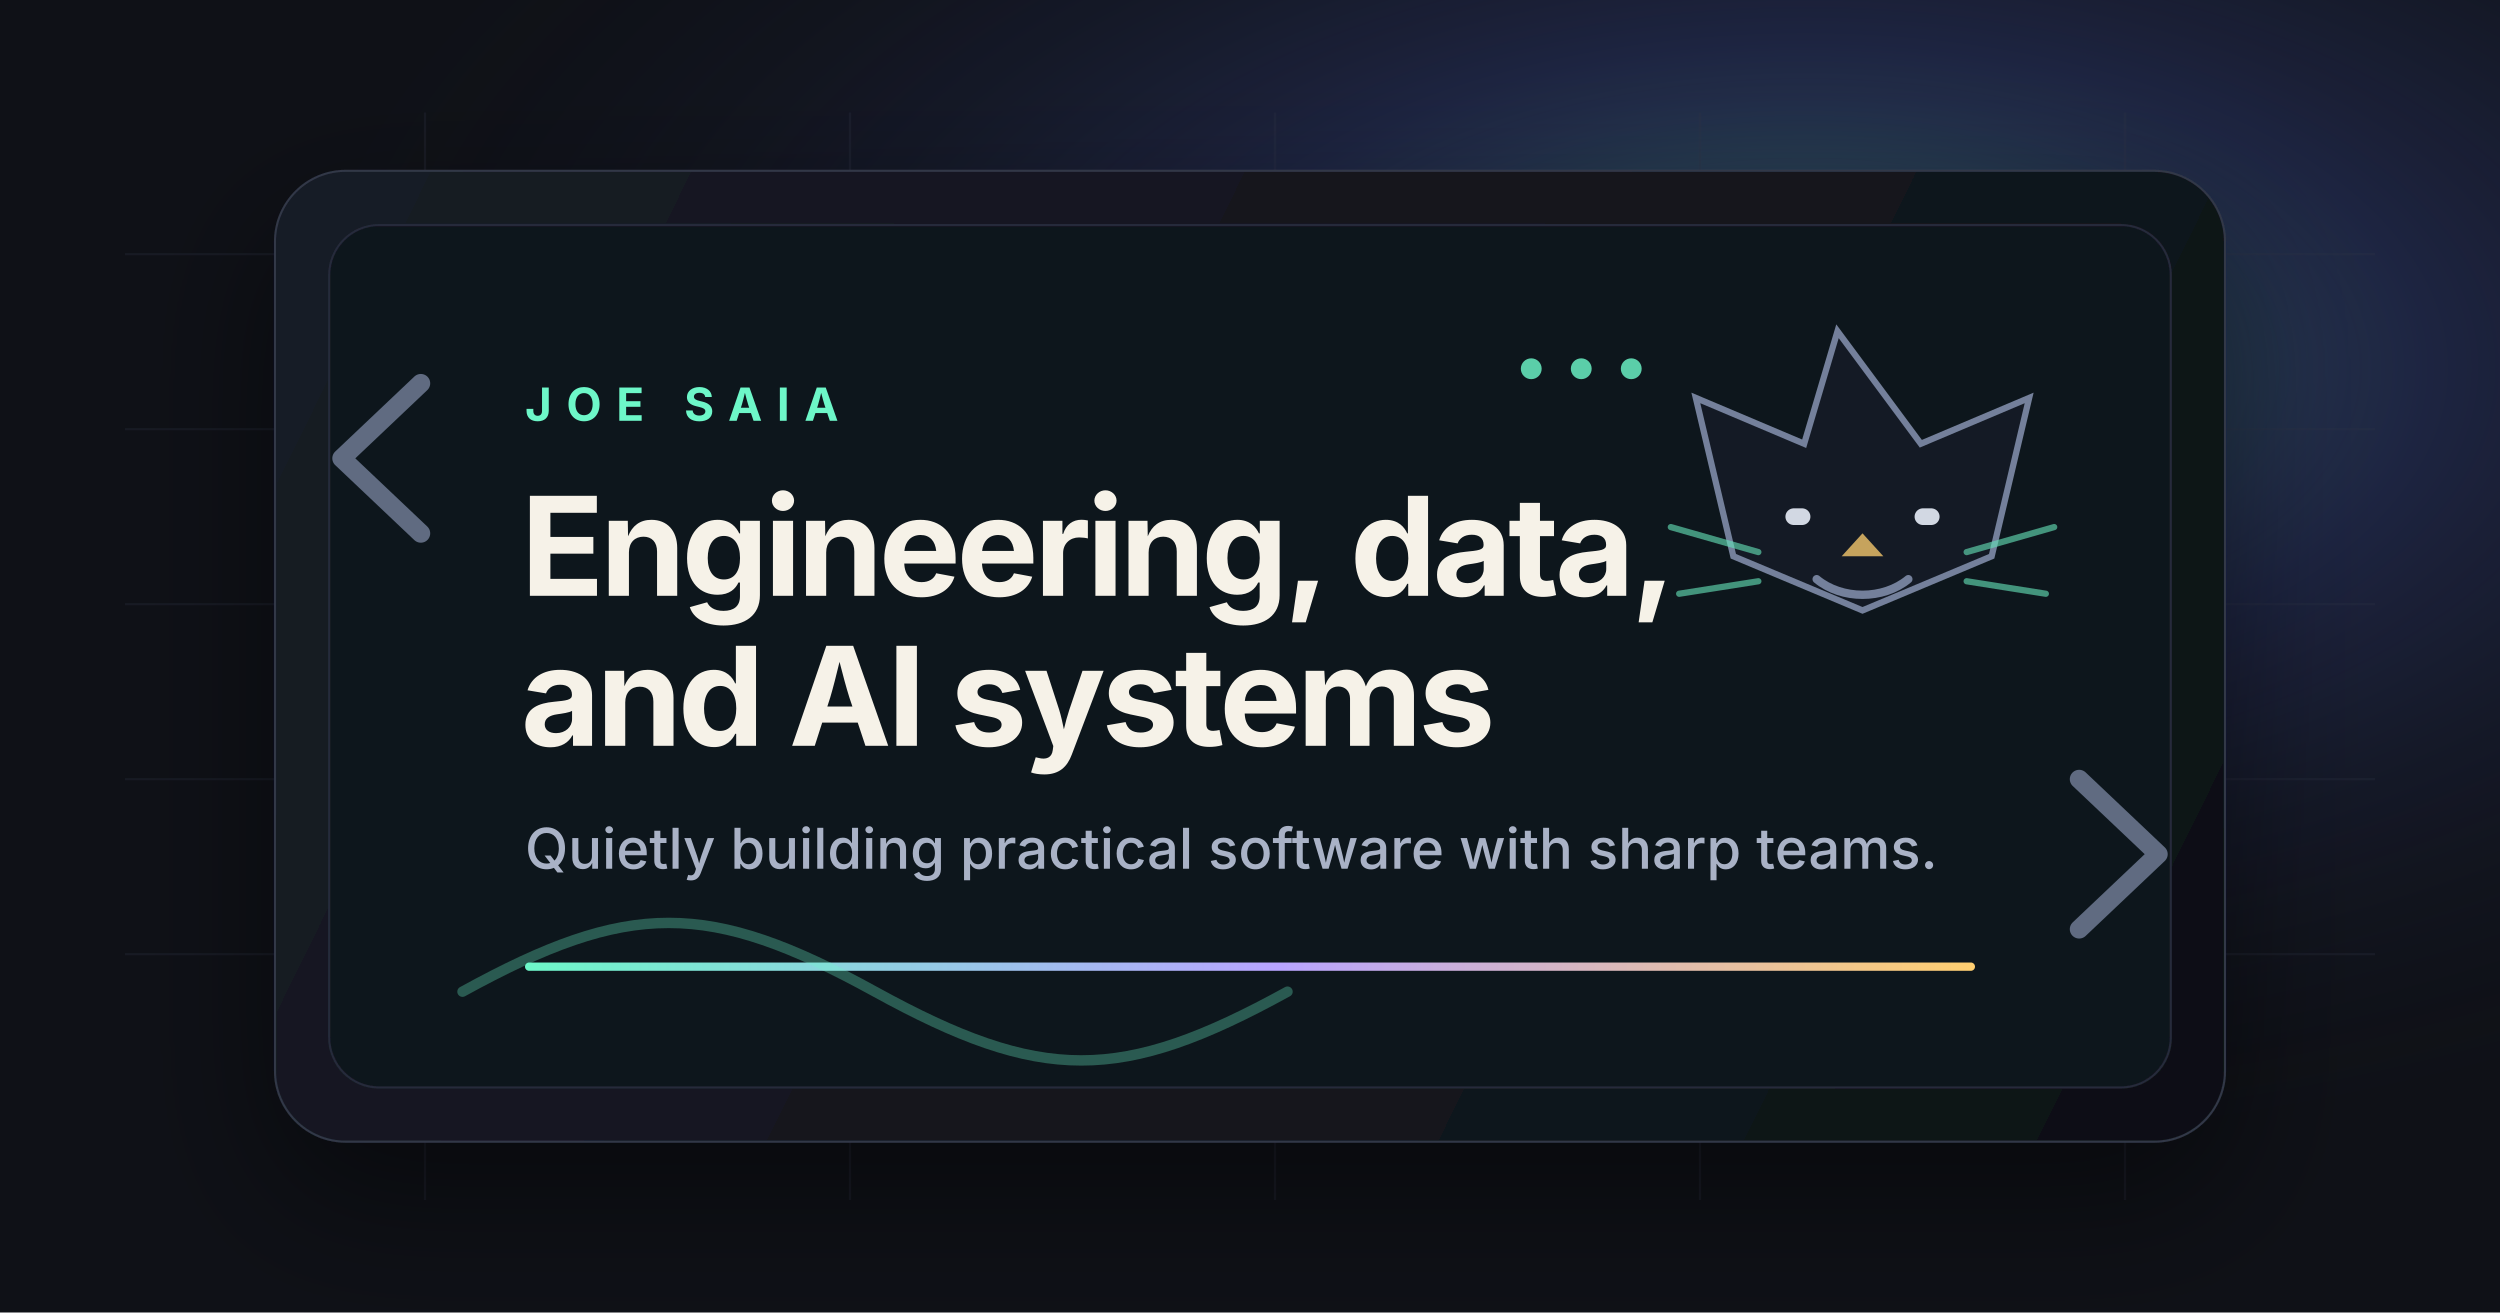
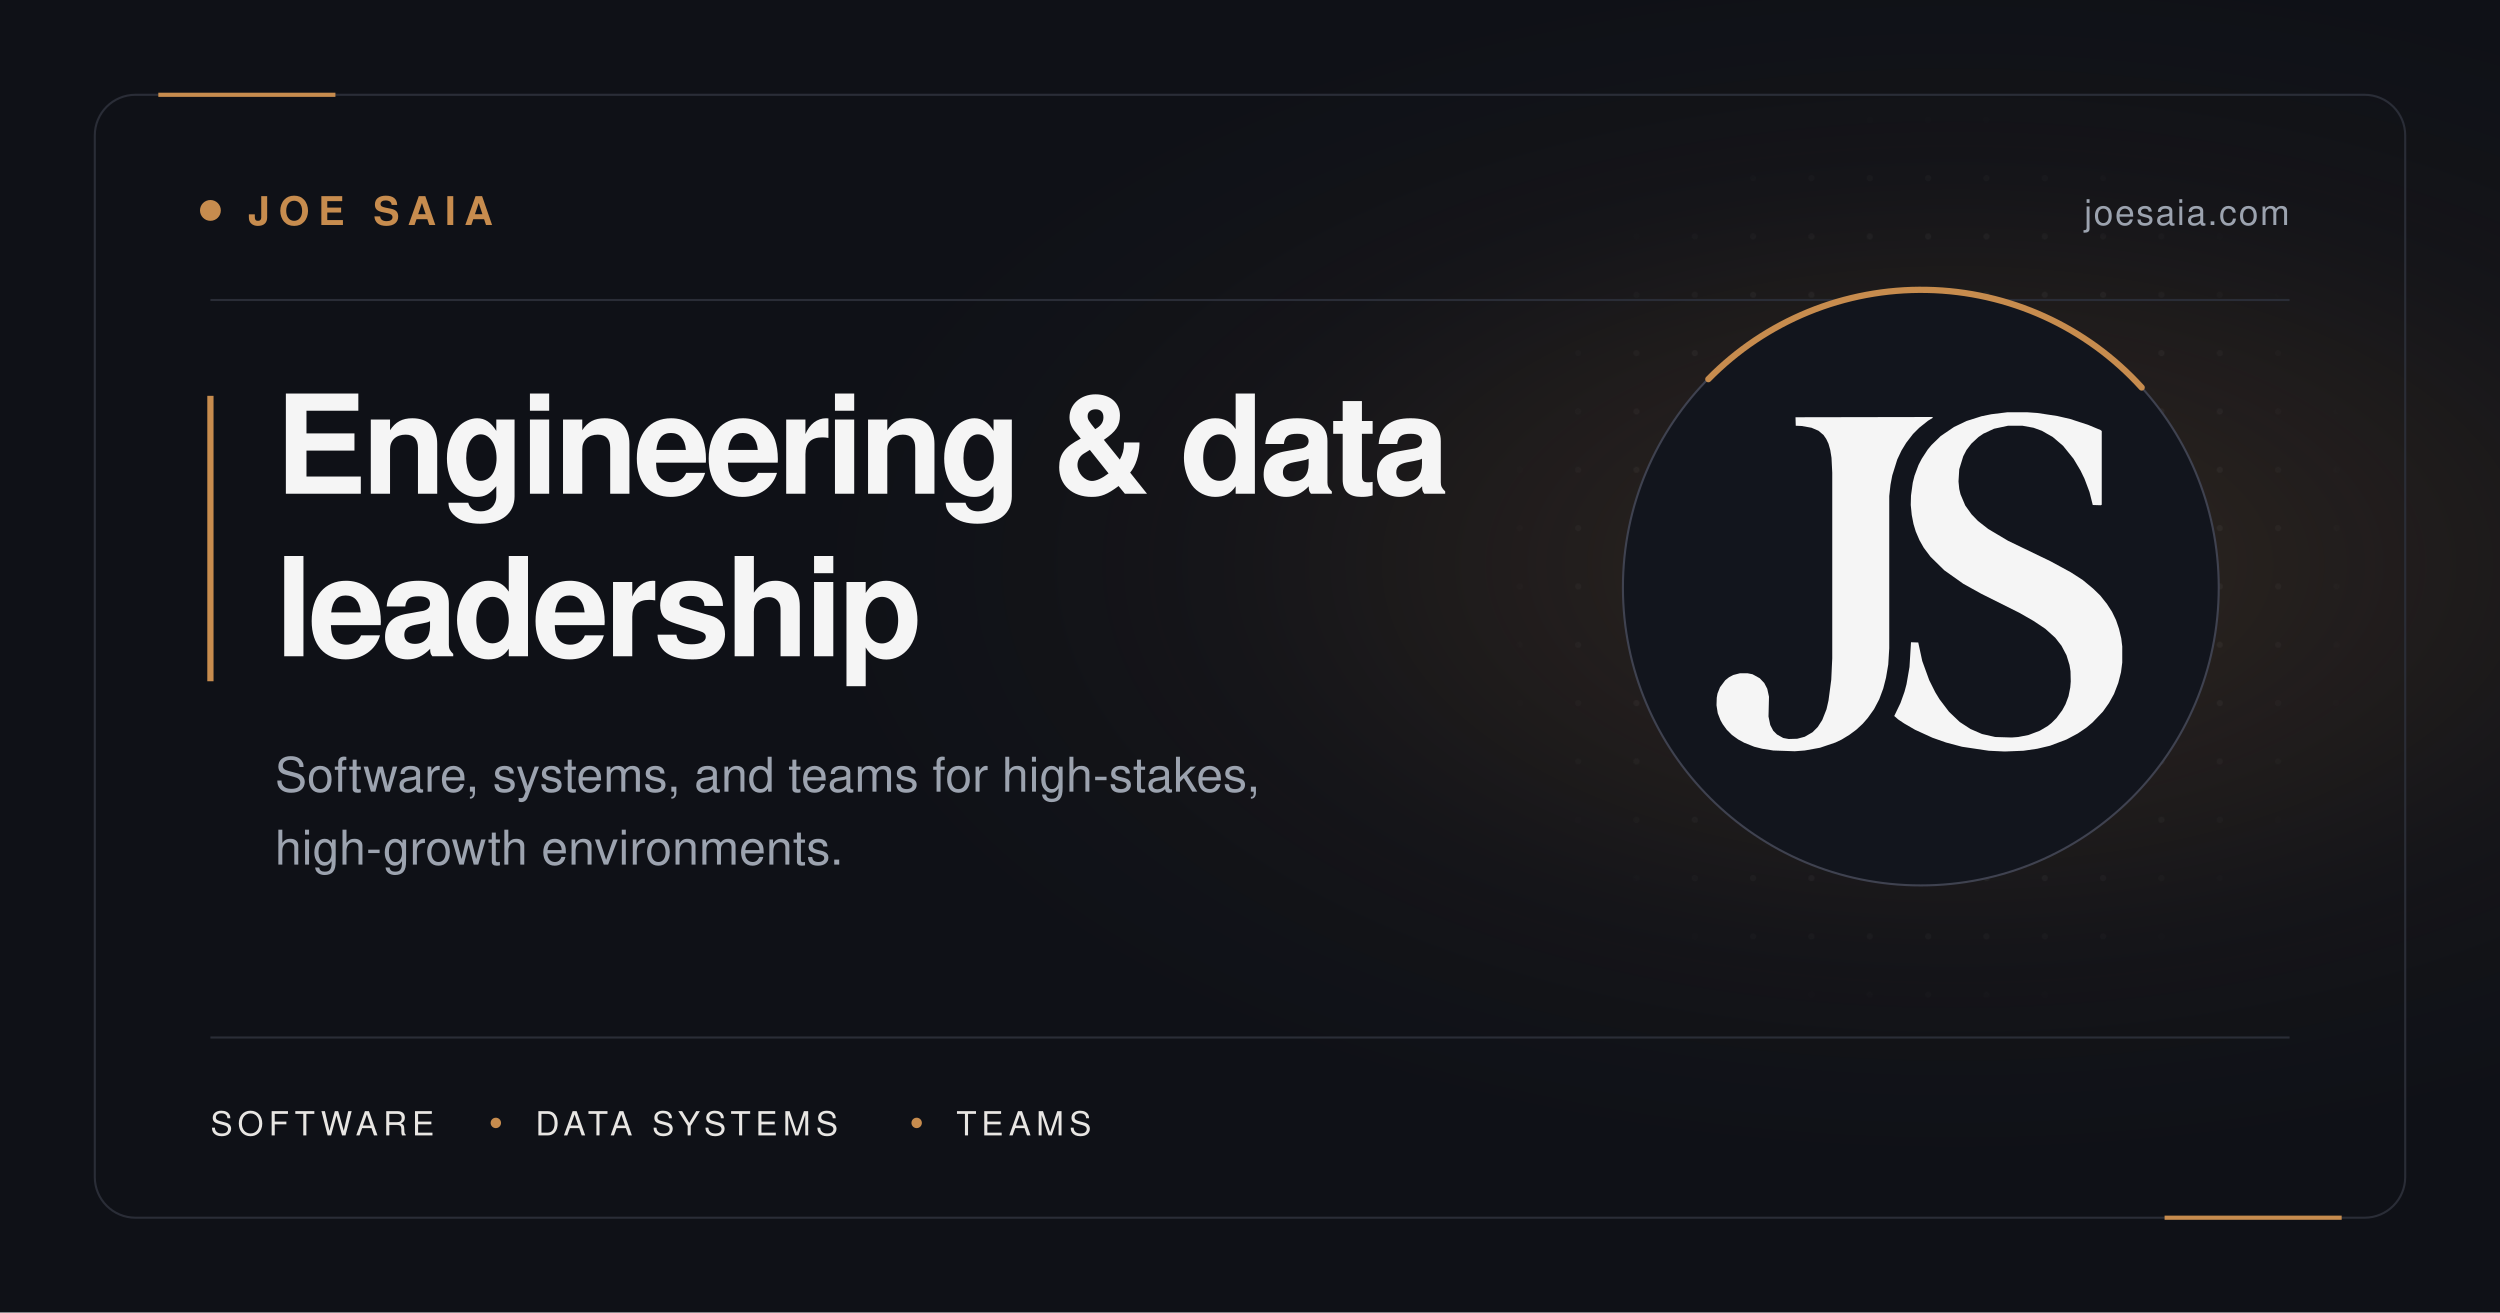
<svg xmlns="http://www.w3.org/2000/svg" width="1200" height="630" viewBox="0 0 1200 630" role="img" aria-labelledby="title description">
  <defs>
-     <radialGradient id="glow" cx="72%" cy="28%" r="62%">
-       <stop offset="0" stop-color="#6df7c8" stop-opacity="0.42" />
-       <stop offset="0.4" stop-color="#5f7cff" stop-opacity="0.18" />
+     <radialGradient id="copper-glow" cx="78%" cy="43%" r="49%">
+       <stop offset="0" stop-color="#c78c4e" stop-opacity="0.18" />
+       <stop offset="0.58" stop-color="#c78c4e" stop-opacity="0.04" />
      <stop offset="1" stop-color="#0f1117" stop-opacity="0" />
    </radialGradient>
-     <linearGradient id="panel" x1="160" x2="1040" y1="98" y2="532" gradientUnits="userSpaceOnUse">
-       <stop offset="0" stop-color="#171b25" />
-       <stop offset="1" stop-color="#0f1117" />
-     </linearGradient>
-     <linearGradient id="accent" x1="252" x2="948" y1="438" y2="438" gradientUnits="userSpaceOnUse">
-       <stop offset="0" stop-color="#6df7c8" />
-       <stop offset="0.52" stop-color="#b8a4ff" />
-       <stop offset="1" stop-color="#ffcf70" />
-     </linearGradient>
-     <filter id="soft-shadow" x="-20%" y="-20%" width="140%" height="140%">
-       <feDropShadow dx="0" dy="26" stdDeviation="34" flood-color="#02040a" flood-opacity="0.48" />
-     </filter>
+     <pattern id="dot-grid" width="28" height="28" patternUnits="userSpaceOnUse">
+       <circle cx="1.5" cy="1.5" r="1.5" fill="#e8e6e3" opacity="0.08" />
+     </pattern>
+     <radialGradient id="grid-fade" cx="50%" cy="50%" r="50%">
+       <stop offset="0" stop-color="white" />
+       <stop offset="0.68" stop-color="white" stop-opacity="0.72" />
+       <stop offset="1" stop-color="black" />
+     </radialGradient>
+     <mask id="grid-mask">
+       <rect x="716" y="52" width="420" height="440" fill="url(#grid-fade)" />
+     </mask>
+     <clipPath id="monogram-clip">
+       <circle cx="922" cy="282" r="143" />
+     </clipPath>
  </defs>
  <rect width="1200" height="630" fill="#0f1117" />
-   <rect width="1200" height="630" fill="url(#glow)" />
-   <g opacity="0.28" stroke="#2d3446" stroke-width="1">
-     <path d="M60 122H1140" />
-     <path d="M60 206H1140" />
-     <path d="M60 290H1140" />
-     <path d="M60 374H1140" />
-     <path d="M60 458H1140" />
-     <path d="M204 54V576" />
-     <path d="M408 54V576" />
-     <path d="M612 54V576" />
-     <path d="M816 54V576" />
-     <path d="M1020 54V576" />
+   <rect width="1200" height="630" fill="url(#copper-glow)" />
+   <path d="M716 52H1136V492H716Z" fill="url(#dot-grid)" mask="url(#grid-mask)" opacity="0.75" />
+   <rect x="45.5" y="45.5" width="1109" height="539" rx="19.5" fill="none" stroke="#2a2d37" />
+   <path d="M76 45.5H161M1039 584.5H1124" stroke="#c78c4e" stroke-width="2" />
+   <g font-family="Helvetica Neue, Helvetica, Arial, sans-serif">
+     <circle cx="101" cy="101" r="5" fill="#c78c4e" />
+     <text x="119" y="108" fill="#c78c4e" font-size="19" font-weight="600" letter-spacing="4.2">JOE SAIA</text>
+     <text x="1099" y="108" fill="#9ca3af" font-size="17" font-weight="500" letter-spacing="0.8" text-anchor="end">joesaia.com</text>
+     <path d="M101 144H1099" stroke="#2a2d37" />
+     <path d="M101 190V327" stroke="#c78c4e" stroke-width="3" />
+     <text x="132" y="237" fill="#f5f5f5" font-size="66" font-weight="600" letter-spacing="-2.2">Engineering &amp; data</text>
+     <text x="132" y="315" fill="#f5f5f5" font-size="66" font-weight="600" letter-spacing="-2.2">leadership</text>
+     <text x="132" y="380" fill="#9ca3af" font-size="23" font-weight="400" letter-spacing="0.1">Software, systems, and teams for high-stakes,</text>
+     <text x="132" y="415" fill="#9ca3af" font-size="23" font-weight="400" letter-spacing="0.1">high-growth environments.</text>
+     <path d="M101 498H1099" stroke="#2a2d37" />
+     <text x="101" y="545" fill="#e8e6e3" font-size="16" font-weight="500" letter-spacing="2.5">SOFTWARE</text>
+     <circle cx="238" cy="539" r="2.5" fill="#c78c4e" />
+     <text x="257" y="545" fill="#e8e6e3" font-size="16" font-weight="500" letter-spacing="2.5">DATA SYSTEMS</text>
+     <circle cx="440" cy="539" r="2.5" fill="#c78c4e" />
+     <text x="459" y="545" fill="#e8e6e3" font-size="16" font-weight="500" letter-spacing="2.5">TEAMS</text>
  </g>
-   <g filter="url(#soft-shadow)">
-     <rect x="132" y="82" width="936" height="466" rx="34" fill="url(#panel)" stroke="#303747" />
-     <rect x="158" y="108" width="884" height="414" rx="24" fill="#11151f" stroke="#252b3a" />
+   <g clip-path="url(#monogram-clip)">
+     <circle cx="922" cy="282" r="143" fill="#12151d" />
+     <path d="M320.25 142 L183 142.25 L183.25 150.75 L189.25 151 L199 152.75 L206 155.75 L211 160 L213.75 164 L216 168.75 L217.75 175 L219 182.75 L219.75 197.75 L219.75 383.25 L218.75 404.75 L216 425.5 L214 434.25 L209.75 445 L205.25 452 L200 457.25 L192.25 461.75 L184.75 463.75 L176.25 464 L170.75 463 L164.5 459.5 L160.75 455.75 L157.75 450 L156 441.5 L156.5 421.75 L154.75 413.75 L151.75 408 L147.25 403.25 L140 399.25 L135 398.25 L127.5 398.25 L120.75 400 L116.5 402.25 L112.75 405.25 L107.5 412.25 L105 418.5 L104.25 422.75 L104 430.25 L105.25 438.25 L108 445.25 L110.25 449.25 L114.25 454.75 L119.5 460 L125.75 464.5 L131.75 467.75 L141.75 471.75 L149.75 473.75 L160.75 475.5 L182.25 476.25 L192.25 475.5 L207.5 472.75 L223 467.5 L229.25 464.5 L237 459.75 L243.75 454.75 L250.25 448.75 L255.25 443 L261.5 434.25 L266.75 424.25 L270.75 413.5 L273.5 402.75 L275.75 389.5 L276.75 373.25 L276.75 221 L278 209.75 L279.75 200.5 L284.75 184.5 L289 175.5 L293.75 167.75 L300.5 159 L306.75 152.75 L315.5 145.75 L320 143 Z M425 138 L414.5 137.25 L395 137.25 L378.75 139.25 L369 141.25 L354 146 L341.5 152 L328.25 161 L319 170 L315.25 174.5 L309.25 183.75 L306 190 L302 200.75 L300.25 207.75 L298.5 220.5 L298.25 230 L299.25 240 L301 249 L303.25 256.5 L307 265.25 L311.25 272.75 L318 281.75 L331.75 295.25 L350.75 308.75 L368.75 318.75 L406.75 337.75 L420.75 345.75 L432.75 353.75 L442.75 362.75 L449 370.75 L454 380.25 L457 390 L458 396.25 L458.25 406.5 L457.75 412.5 L456 421.25 L453 429.25 L449.75 435.25 L444 443 L439 448 L435.25 451 L427.25 455.75 L416 460 L405.75 462 L399.25 462.5 L382.75 462 L369.5 459 L358 454 L347.25 447 L336.5 436.75 L327 424.25 L322.75 417.25 L316.75 405.25 L309.75 386 L305.75 367.5 L298.5 367.25 L297 392 L294 409.25 L292 416.75 L288 428 L281.75 441 L285.75 444.5 L291.75 448.5 L302.5 454.75 L320 462.75 L333.5 467.5 L349.5 471.75 L376.25 475.75 L392.25 476.5 L411 475.75 L424.75 473.75 L437.5 470.75 L454 464.5 L465.25 458.5 L473.75 452.75 L480 447.5 L490.5 436.5 L496.5 428 L501.5 419 L505.75 408 L508.5 397.25 L509.75 387.5 L509.75 371.5 L508.75 363.25 L506.5 353.75 L503.5 345 L499.5 336.75 L494.5 329 L487.75 320.5 L480.5 313.5 L470.25 305 L458.25 297.25 L438 286.25 L395.5 265.75 L375.75 254 L365.5 246 L359 239.25 L352.75 230.5 L348 219.25 L346.75 214 L346 206.5 L346.75 194.25 L350.75 181.25 L354 175 L358.75 168.75 L366 162 L370.75 158.75 L381.5 153.75 L395.5 150.75 L410 150.75 L421 152.75 L429.25 155.75 L440.25 162 L450.5 170.75 L461 183.75 L468 195.5 L472 203.75 L477 217 L480.25 230 L488.25 230.25 L489.25 229.75 L489.25 156 L488 155 L476 150 L457.75 144 L444.75 141 Z" fill="#f5f5f5" transform="translate(774 132) scale(.48)" />
  </g>
-   <g transform="translate(802 137)" opacity="0.9">
-     <path d="M80 22 120 76 172 54 154 130 92 156 30 130 12 54 64 76Z" fill="#151b26" stroke="#7f8ca8" stroke-width="3" />
-     <path d="M59 111H63M121 111H125" stroke="#e8edf8" stroke-width="8" stroke-linecap="round" />
-     <path d="M92 119 82 130H102Z" fill="#ffcf70" opacity="0.84" />
-     <path d="M70 141C82 151 102 151 114 141" fill="none" stroke="#7f8ca8" stroke-width="4" stroke-linecap="round" />
-     <path d="M42 128 0 116M42 142 4 148M142 128 184 116M142 142 180 148" stroke="#6df7c8" stroke-width="3" stroke-linecap="round" opacity="0.62" />
-   </g>
-   <g font-family="Inter, ui-sans-serif, system-ui, -apple-system, BlinkMacSystemFont, 'Segoe UI', sans-serif">
-     <text x="252" y="202" fill="#6df7c8" font-size="22" font-weight="700" letter-spacing="7">JOE SAIA</text>
-     <text x="250" y="286" fill="#f6f2e8" font-size="66" font-weight="750" letter-spacing="-2">Engineering, data,</text>
-     <text x="250" y="358" fill="#f6f2e8" font-size="66" font-weight="750" letter-spacing="-2">and AI systems</text>
-     <text x="252" y="417" fill="#a9b2c6" font-size="27" font-weight="500">Quietly building practical software with sharp teams.</text>
-     <rect x="252" y="462" width="696" height="4" rx="2" fill="url(#accent)" />
-   </g>
-   <g fill="none" stroke-linecap="round" stroke-linejoin="round" opacity="0.72">
-     <path d="M202 184 164 220 202 256" stroke="#7f8ca8" stroke-width="9" />
-     <path d="M998 374 1036 410 998 446" stroke="#7f8ca8" stroke-width="9" />
-     <path d="M222 476C302 432 340 432 420 476S538 520 618 476" stroke="#6df7c8" stroke-width="5" opacity="0.42" />
-   </g>
-   <g fill="#6df7c8" opacity="0.82">
-     <circle cx="735" cy="177" r="5" />
-     <circle cx="759" cy="177" r="5" />
-     <circle cx="783" cy="177" r="5" />
-   </g>
+   <circle cx="922" cy="282" r="143" fill="none" stroke="#3f4250" />
+   <path d="M820 182A143 143 0 0 1 1028 186" fill="none" stroke="#c78c4e" stroke-width="3" stroke-linecap="round" />
</svg>
